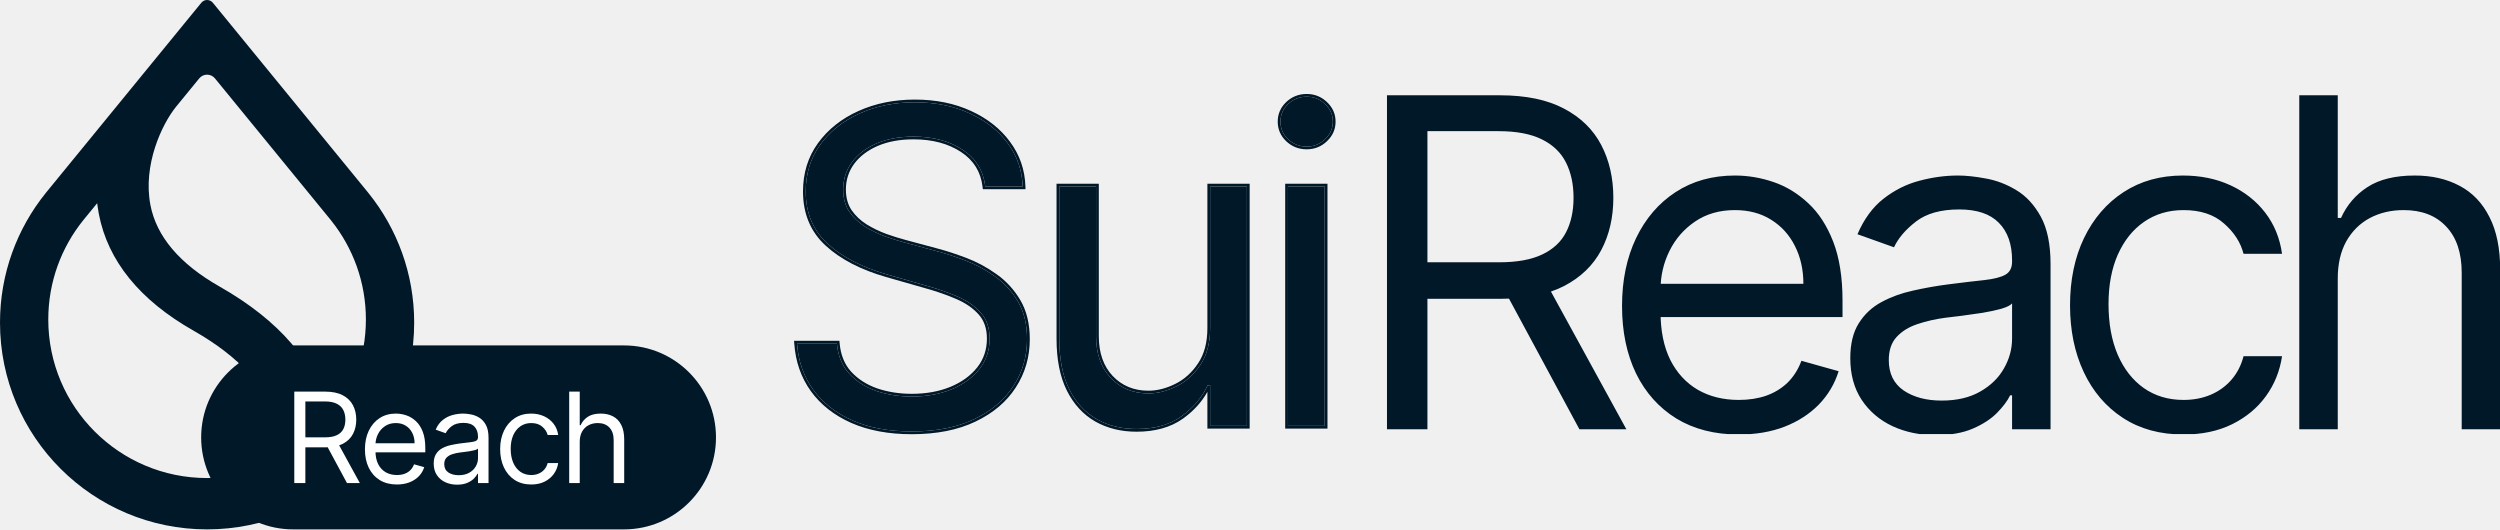
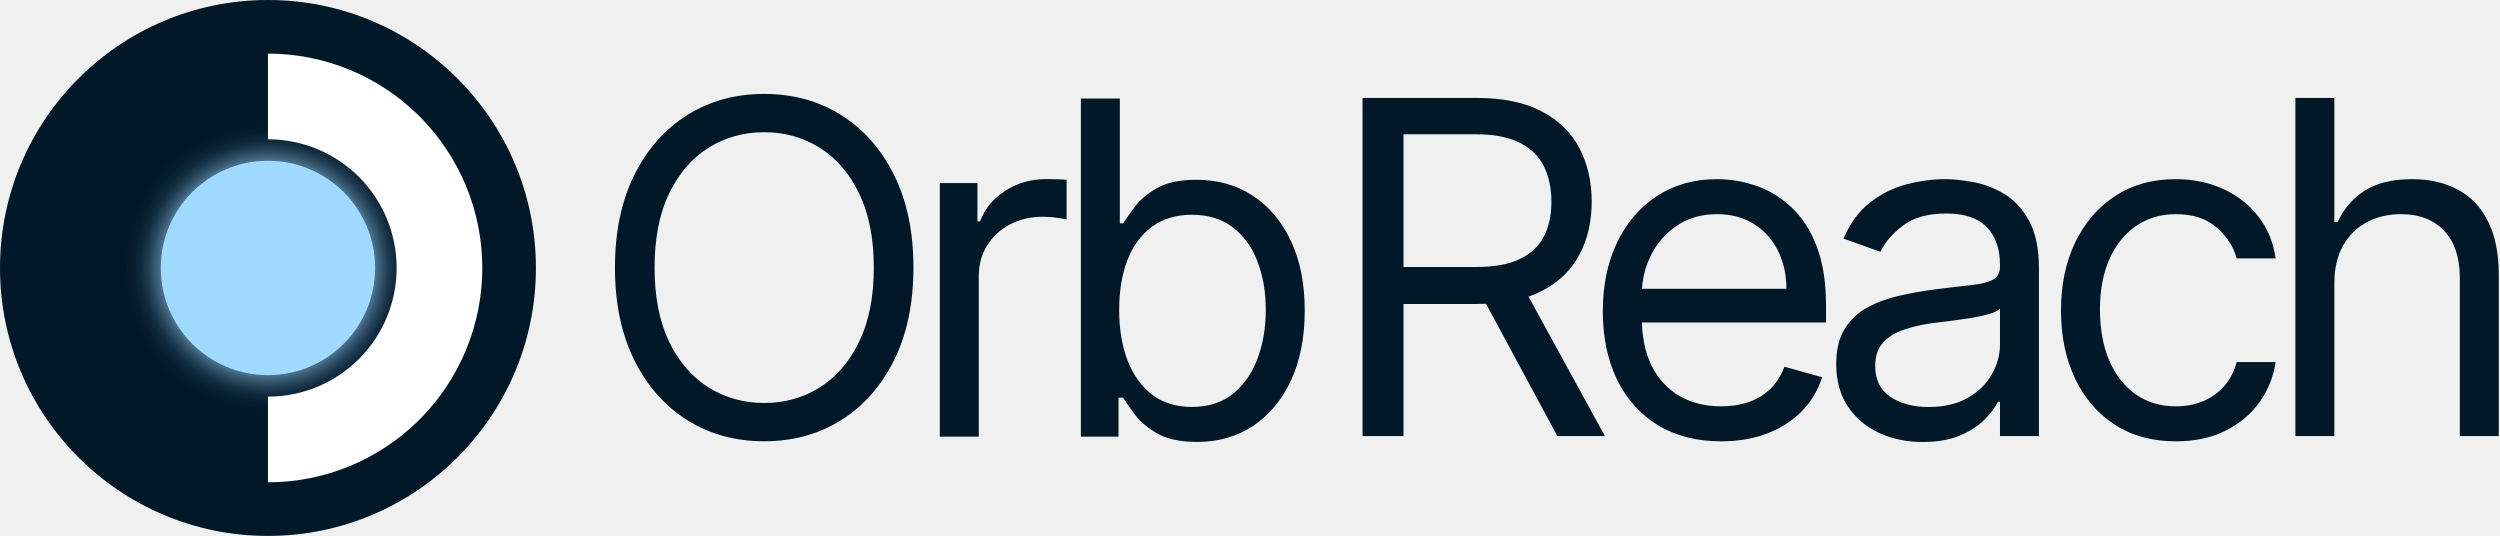
- <svg xmlns="http://www.w3.org/2000/svg" width="1889" height="400" viewBox="0 0 1889 400" fill="none">
-   <g clip-path="url(#clip0_109_274)">
-     <path fill-rule="evenodd" clip-rule="evenodd" d="M250.404 166.825L250.397 166.842C266.716 187.304 276.467 213.22 276.467 241.408C276.467 270.015 266.423 296.284 249.665 316.884L248.221 318.658L247.839 316.404C247.514 314.487 247.131 312.551 246.687 310.6C238.299 273.749 210.973 242.149 165.997 216.563C135.625 199.333 118.241 178.585 113.676 155.012C110.728 139.769 112.921 124.458 117.156 111.343C121.39 98.234 127.688 87.249 133.039 80.636L133.042 80.632L150.538 59.239C153.606 55.487 159.349 55.487 162.417 59.239L250.404 166.825ZM278.077 145.451L278.08 145.443L160.811 2.053C158.572 -0.684 154.381 -0.684 152.142 2.053L34.872 145.444L34.875 145.452L34.494 145.926C12.914 172.704 0 206.735 0 243.779C0 330.056 70.055 400 156.477 400C242.898 400 312.953 330.056 312.953 243.779C312.953 206.735 300.04 172.704 278.46 145.926L278.077 145.451ZM62.931 166.363L62.936 166.357L73.425 153.531L73.742 155.899C73.993 157.775 74.297 159.66 74.659 161.553C81.445 197.162 105.69 226.854 146.224 249.85C181.458 269.903 201.972 292.962 207.883 318.252C210.349 328.807 210.789 339.19 209.721 348.27L209.654 348.832L209.146 349.08C193.244 356.849 175.367 361.21 156.473 361.21C90.204 361.21 36.479 307.574 36.479 241.408C36.479 213.001 46.383 186.898 62.931 166.363Z" fill="#011829" />
-     <rect x="152" y="261" width="389" height="139" rx="69.5" fill="#011829" />
-     <path d="M222.366 365V295.909H245.712C251.109 295.909 255.54 296.831 259.004 298.675C262.467 300.497 265.031 303.005 266.695 306.199C268.36 309.392 269.192 313.024 269.192 317.095C269.192 321.166 268.36 324.776 266.695 327.924C265.031 331.073 262.478 333.547 259.037 335.346C255.596 337.123 251.199 338.011 245.847 338.011H226.955V330.455H245.577C249.265 330.455 252.234 329.915 254.483 328.835C256.754 327.756 258.396 326.226 259.408 324.247C260.443 322.246 260.96 319.862 260.96 317.095C260.96 314.329 260.443 311.911 259.408 309.842C258.374 307.773 256.721 306.176 254.449 305.051C252.178 303.904 249.175 303.331 245.442 303.331H230.733V365H222.366ZM254.888 333.963L271.891 365H262.175L245.442 333.963H254.888ZM299.898 366.08C294.905 366.08 290.598 364.978 286.977 362.773C283.378 360.547 280.601 357.443 278.644 353.462C276.71 349.459 275.743 344.804 275.743 339.496C275.743 334.188 276.71 329.51 278.644 325.462C280.601 321.391 283.322 318.22 286.808 315.948C290.317 313.654 294.41 312.507 299.088 312.507C301.787 312.507 304.452 312.957 307.083 313.857C309.715 314.756 312.11 316.218 314.269 318.242C316.428 320.244 318.149 322.898 319.431 326.204C320.713 329.51 321.354 333.581 321.354 338.416V341.79H281.411V334.908H313.257C313.257 331.984 312.672 329.375 311.503 327.081C310.356 324.787 308.714 322.976 306.577 321.65C304.463 320.323 301.967 319.659 299.088 319.659C295.917 319.659 293.173 320.446 290.857 322.021C288.563 323.572 286.797 325.597 285.56 328.093C284.323 330.589 283.705 333.266 283.705 336.122V340.71C283.705 344.624 284.379 347.941 285.729 350.662C287.101 353.361 289.001 355.419 291.43 356.836C293.859 358.23 296.682 358.928 299.898 358.928C301.989 358.928 303.879 358.635 305.565 358.05C307.275 357.443 308.748 356.544 309.985 355.352C311.222 354.137 312.178 352.63 312.852 350.831L320.544 352.99C319.734 355.599 318.374 357.893 316.462 359.872C314.55 361.829 312.189 363.358 309.378 364.46C306.566 365.54 303.406 366.08 299.898 366.08ZM345.388 366.214C342.105 366.214 339.125 365.596 336.448 364.359C333.772 363.1 331.647 361.289 330.072 358.928C328.498 356.544 327.711 353.665 327.711 350.291C327.711 347.322 328.296 344.916 329.465 343.072C330.635 341.205 332.198 339.743 334.154 338.686C336.111 337.629 338.27 336.842 340.632 336.325C343.016 335.785 345.411 335.357 347.817 335.043C350.966 334.638 353.519 334.334 355.475 334.132C357.455 333.907 358.894 333.536 359.794 333.018C360.716 332.501 361.177 331.602 361.177 330.32V330.05C361.177 326.721 360.266 324.135 358.444 322.29C356.645 320.446 353.912 319.524 350.246 319.524C346.445 319.524 343.466 320.356 341.306 322.021C339.147 323.685 337.629 325.462 336.752 327.351L329.195 324.652C330.545 321.503 332.344 319.052 334.593 317.298C336.865 315.521 339.338 314.284 342.015 313.587C344.714 312.867 347.368 312.507 349.977 312.507C351.641 312.507 353.553 312.71 355.712 313.114C357.893 313.497 359.996 314.295 362.02 315.51C364.067 316.724 365.765 318.557 367.114 321.009C368.464 323.46 369.138 326.744 369.138 330.859V365H361.177V357.983H360.772C360.232 359.107 359.333 360.311 358.073 361.593C356.814 362.875 355.138 363.965 353.046 364.865C350.955 365.765 348.402 366.214 345.388 366.214ZM346.603 359.062C349.752 359.062 352.405 358.444 354.565 357.207C356.746 355.97 358.388 354.373 359.49 352.417C360.615 350.46 361.177 348.402 361.177 346.243V338.956C360.839 339.361 360.097 339.732 358.95 340.069C357.826 340.384 356.521 340.665 355.037 340.913C353.575 341.138 352.147 341.34 350.752 341.52C349.381 341.677 348.267 341.812 347.413 341.925C345.343 342.195 343.409 342.633 341.61 343.24C339.833 343.825 338.394 344.714 337.292 345.906C336.212 347.075 335.673 348.672 335.673 350.696C335.673 353.462 336.696 355.554 338.742 356.971C340.812 358.365 343.432 359.062 346.603 359.062ZM401.396 366.08C396.538 366.08 392.355 364.933 388.847 362.638C385.338 360.344 382.639 357.185 380.75 353.159C378.861 349.133 377.916 344.534 377.916 339.361C377.916 334.098 378.883 329.454 380.817 325.428C382.774 321.38 385.495 318.22 388.981 315.948C392.49 313.654 396.583 312.507 401.261 312.507C404.905 312.507 408.188 313.182 411.112 314.531C414.036 315.881 416.431 317.77 418.298 320.199C420.165 322.628 421.323 325.462 421.773 328.7H413.811C413.204 326.339 411.854 324.247 409.763 322.425C407.694 320.581 404.905 319.659 401.396 319.659C398.293 319.659 395.571 320.469 393.232 322.088C390.916 323.685 389.105 325.945 387.801 328.869C386.519 331.77 385.878 335.178 385.878 339.091C385.878 343.094 386.508 346.58 387.767 349.549C389.049 352.518 390.848 354.823 393.165 356.465C395.504 358.107 398.248 358.928 401.396 358.928C403.465 358.928 405.343 358.568 407.03 357.848C408.717 357.128 410.145 356.094 411.315 354.744C412.484 353.395 413.316 351.776 413.811 349.886H421.773C421.323 352.945 420.21 355.7 418.433 358.152C416.679 360.581 414.351 362.515 411.45 363.954C408.571 365.371 405.22 366.08 401.396 366.08ZM438.048 333.828V365H430.087V295.909H438.048V321.278H438.723C439.937 318.602 441.759 316.477 444.188 314.902C446.64 313.306 449.901 312.507 453.971 312.507C457.502 312.507 460.595 313.216 463.249 314.632C465.903 316.027 467.961 318.175 469.422 321.076C470.907 323.955 471.649 327.621 471.649 332.074V365H463.687V332.614C463.687 328.498 462.619 325.315 460.482 323.066C458.368 320.795 455.433 319.659 451.677 319.659C449.069 319.659 446.73 320.21 444.66 321.312C442.614 322.414 440.994 324.022 439.802 326.136C438.633 328.25 438.048 330.814 438.048 333.828Z" fill="white" />
-     <g clip-path="url(#clip1_109_274)">
-       <path d="M744.478 140.898C743.063 128.965 737.333 119.701 727.286 113.107C717.237 106.512 704.912 103.215 690.31 103.215C679.633 103.215 670.291 104.942 662.283 108.396C654.354 111.851 648.152 116.6 643.678 122.645C639.281 128.69 637.083 135.559 637.083 143.253C637.083 149.69 638.614 155.225 641.676 159.857C644.816 164.41 648.82 168.217 653.687 171.279C658.554 174.262 663.657 176.735 668.996 178.698C674.334 180.582 679.241 182.113 683.715 183.29L708.209 189.885C714.489 191.533 721.476 193.81 729.17 196.715C736.942 199.62 744.358 203.584 751.428 208.608C758.568 213.554 764.458 219.913 769.088 227.685C773.723 235.457 776.038 244.996 776.038 256.3C776.038 269.332 772.623 281.108 765.793 291.628C759.043 302.147 749.148 310.508 736.118 316.71C723.164 322.912 707.424 326.013 688.897 326.013C671.626 326.013 656.67 323.226 644.031 317.652C631.47 312.078 621.578 304.306 614.356 294.336C607.212 284.366 603.169 272.786 602.227 259.598H632.373C633.158 268.704 636.22 276.241 641.558 282.207C646.975 288.095 653.805 292.491 662.048 295.396C670.369 298.222 679.319 299.635 688.897 299.635C700.044 299.635 710.054 297.83 718.925 294.218C727.796 290.529 734.822 285.426 740.003 278.91C745.183 272.315 747.773 264.622 747.773 255.829C747.773 247.822 745.538 241.306 741.063 236.282C736.589 231.257 730.701 227.175 723.4 224.035C716.099 220.894 708.209 218.147 699.73 215.792L670.055 207.313C651.214 201.896 636.298 194.163 625.307 184.115C614.317 174.066 608.821 160.916 608.821 144.666C608.821 131.163 612.472 119.387 619.773 109.338C627.152 99.212 637.044 91.361 649.448 85.787C661.93 80.135 675.865 77.308 691.252 77.308C706.796 77.308 720.613 80.096 732.703 85.669C744.793 91.165 754.368 98.701 761.433 108.279C768.578 117.856 772.348 128.729 772.738 140.898H744.478Z" fill="#011829" />
-       <path d="M914.378 247.822V140.898H942.168V321.774H914.378V291.157H912.493C908.253 300.342 901.658 308.153 892.713 314.59C883.763 320.949 872.458 324.129 858.798 324.129C847.493 324.129 837.443 321.656 828.648 316.71C819.858 311.686 812.948 304.149 807.923 294.101C802.903 283.973 800.388 271.216 800.388 255.829V140.898H828.178V253.945C828.178 267.134 831.868 277.654 839.248 285.504C846.708 293.355 856.208 297.28 867.748 297.28C874.653 297.28 881.683 295.514 888.823 291.981C896.048 288.448 902.093 283.031 906.958 275.73C911.903 268.429 914.378 259.127 914.378 247.822Z" fill="#011829" />
-       <path d="M973.173 321.774V140.898H1000.96V321.774H973.173ZM987.303 110.752C981.888 110.752 977.218 108.907 973.293 105.217C969.443 101.527 967.523 97.092 967.523 91.91C967.523 86.729 969.443 82.293 973.293 78.604C977.218 74.914 981.888 73.07 987.303 73.07C992.723 73.07 997.353 74.914 1001.2 78.604C1005.12 82.293 1007.09 86.729 1007.09 91.91C1007.09 97.092 1005.12 101.527 1001.2 105.217C997.353 108.907 992.723 110.752 987.303 110.752Z" fill="#011829" />
-       <path fill-rule="evenodd" clip-rule="evenodd" d="M742.638 142.973L742.418 141.145C741.078 129.82 735.685 121.102 726.148 114.843C716.504 108.514 704.595 105.291 690.309 105.291C679.855 105.291 670.803 106.982 663.107 110.301C655.465 113.631 649.575 118.167 645.348 123.874C641.221 129.552 639.155 135.99 639.155 143.256C639.155 149.345 640.597 154.462 643.393 158.7C646.363 163.002 650.151 166.609 654.78 169.522C659.524 172.429 664.496 174.838 669.698 176.751C674.989 178.618 679.836 180.13 684.242 181.29L684.253 181.292L708.735 187.883C708.736 187.884 708.738 187.884 708.74 187.885C715.103 189.556 722.157 191.856 729.898 194.778C737.843 197.747 745.413 201.795 752.613 206.915C760.008 212.036 766.093 218.616 770.868 226.628C775.733 234.792 778.108 244.718 778.108 256.304C778.108 269.718 774.588 281.886 767.533 292.754C760.543 303.644 750.333 312.242 737.012 318.583C723.71 324.951 707.646 328.089 688.896 328.089C671.407 328.089 656.154 325.267 643.194 319.552L643.19 319.55C630.334 313.846 620.138 305.855 612.677 295.555L612.671 295.547C605.286 285.242 601.126 273.288 600.159 259.748L600 257.528H634.273L634.437 259.423C635.189 268.143 638.1 275.234 643.092 280.818C648.255 286.426 654.782 290.64 662.725 293.441C670.811 296.185 679.529 297.566 688.896 297.566C699.815 297.566 709.55 295.799 718.133 292.306C726.727 288.731 733.448 283.825 738.378 277.626C743.253 271.417 745.703 264.182 745.703 255.833C745.703 248.231 743.588 242.238 739.513 237.663C735.275 232.903 729.653 228.984 722.58 225.942C715.374 222.843 707.573 220.125 699.175 217.792L699.16 217.788L669.485 209.309L669.482 209.309C650.427 203.83 635.197 195.969 623.908 185.648C612.446 175.168 606.748 161.442 606.748 144.669C606.748 130.769 610.515 118.557 618.095 108.123L618.097 108.121C625.706 97.679 635.892 89.609 648.595 83.901C661.376 78.114 675.607 75.24 691.251 75.24C707.043 75.24 721.162 78.071 733.565 83.788C745.933 89.412 755.803 97.157 763.098 107.048C770.498 116.971 774.403 128.253 774.813 140.835L774.878 142.973H742.638ZM761.433 108.282C754.368 98.704 744.793 91.168 732.702 85.672C720.612 80.099 706.795 77.312 691.251 77.312C675.864 77.312 661.929 80.138 649.447 85.79C637.043 91.364 627.152 99.215 619.772 109.342C612.471 119.391 608.821 131.166 608.821 144.669C608.821 160.92 614.316 174.069 625.307 184.118C636.298 194.167 651.214 201.899 670.055 207.316L699.73 215.795C708.208 218.15 716.098 220.898 723.399 224.038C730.7 227.178 736.588 231.261 741.063 236.285C745.538 241.31 747.773 247.825 747.773 255.833C747.773 264.625 745.183 272.319 740.003 278.913C734.822 285.429 727.795 290.532 718.924 294.222C710.053 297.833 700.044 299.639 688.896 299.639C679.318 299.639 670.369 298.225 662.047 295.399C653.804 292.495 646.974 288.098 641.557 282.21C636.219 276.244 633.157 268.707 632.372 259.601H602.226C602.276 260.296 602.334 260.987 602.401 261.674C603.603 274.007 607.588 284.895 614.355 294.339C621.578 304.31 631.469 312.082 644.03 317.656C656.669 323.23 671.625 326.016 688.896 326.016C707.423 326.016 723.164 322.915 736.117 316.713C749.148 310.511 759.038 302.151 765.793 291.631C772.623 281.111 776.038 269.336 776.038 256.304C776.038 244.999 773.723 235.461 769.088 227.689C764.458 219.917 758.568 213.557 751.423 208.612C744.358 203.587 736.941 199.623 729.169 196.719C721.476 193.814 714.489 191.537 708.208 189.889L683.715 183.294C679.24 182.117 674.333 180.586 668.995 178.702C663.657 176.739 658.554 174.266 653.686 171.283C648.819 168.221 644.815 164.414 641.675 159.86C638.613 155.229 637.083 149.693 637.083 143.256C637.083 135.562 639.281 128.693 643.677 122.648C648.152 116.603 654.354 111.854 662.283 108.4C670.29 104.946 679.632 103.218 690.309 103.218C704.911 103.218 717.236 106.516 727.285 113.11C737.333 119.705 743.063 128.969 744.478 140.901H772.738C772.718 140.206 772.683 139.515 772.638 138.829C771.903 127.495 768.173 117.312 761.433 108.282ZM912.303 138.829H944.243V323.85H912.303V296.089C907.938 303.882 901.798 310.611 893.918 316.277L893.908 316.283C884.533 322.946 872.778 326.205 858.798 326.205C847.178 326.205 836.773 323.661 827.633 318.52L827.623 318.513C818.433 313.264 811.258 305.404 806.073 295.031L806.068 295.025C800.858 284.528 798.313 271.43 798.313 255.833V138.829H830.253V253.949C830.253 266.732 833.813 276.7 840.753 284.084C847.793 291.491 856.733 295.211 867.743 295.211C874.288 295.211 881.003 293.54 887.903 290.127L887.913 290.123C894.778 286.766 900.553 281.608 905.233 274.584L905.243 274.571C909.898 267.698 912.303 258.832 912.303 247.825V138.829ZM839.248 285.508C831.868 277.658 828.178 267.138 828.178 253.949V140.901H800.388V255.833C800.388 271.22 802.898 283.977 807.923 294.104C812.948 304.153 819.858 311.689 828.648 316.713C837.443 321.659 847.493 324.132 858.798 324.132C872.458 324.132 883.758 320.953 892.708 314.594C901.528 308.251 908.058 300.575 912.303 291.564C912.368 291.43 912.433 291.295 912.493 291.16H914.378V321.777H942.168V140.901H914.378V247.825C914.378 259.13 911.903 268.433 906.958 275.734C902.093 283.035 896.048 288.452 888.823 291.985C881.678 295.517 874.653 297.283 867.743 297.283C856.203 297.283 846.708 293.359 839.248 285.508ZM971.098 323.85V138.829H1003.04V323.85H971.098ZM971.873 106.73L971.858 106.716C967.613 102.648 965.448 97.678 965.448 91.914C965.448 86.15 967.613 81.18 971.858 77.112L971.873 77.097C976.183 73.044 981.363 71 987.303 71C993.243 71 998.388 73.043 1002.63 77.105C1006.94 81.168 1009.16 86.139 1009.16 91.914C1009.16 97.689 1006.94 102.66 1002.63 106.723C998.388 110.785 993.243 112.827 987.303 112.827C981.363 112.827 976.183 110.784 971.873 106.73ZM1001.2 105.22C1005.12 101.53 1007.09 97.095 1007.09 91.914C1007.09 86.733 1005.12 82.297 1001.2 78.607C997.353 74.918 992.723 73.073 987.303 73.073C981.888 73.073 977.218 74.918 973.288 78.607C969.443 82.297 967.518 86.733 967.518 91.914C967.518 97.095 969.443 101.53 973.288 105.22C977.218 108.91 981.888 110.755 987.303 110.755C992.723 110.755 997.353 108.91 1001.2 105.22ZM973.173 321.777H1000.96V140.901H973.173V321.777Z" fill="#011829" />
-       <path d="M1048 324.364V72H1133.27C1152.99 72 1169.17 75.368 1181.82 82.104C1194.47 88.758 1203.84 97.918 1209.92 109.583C1216 121.249 1219.04 134.516 1219.04 149.385C1219.04 164.254 1216 177.439 1209.92 188.94C1203.84 200.441 1194.51 209.478 1181.95 216.05C1169.38 222.54 1153.32 225.784 1133.76 225.784H1064.76V198.182H1132.78C1146.25 198.182 1157.09 196.211 1165.31 192.267C1173.61 188.324 1179.6 182.738 1183.3 175.509C1187.08 168.197 1188.97 159.489 1188.97 149.385C1188.97 139.281 1187.08 130.449 1183.3 122.892C1179.52 115.334 1173.48 109.501 1165.19 105.394C1156.89 101.204 1145.92 99.109 1132.29 99.109H1078.56V324.364H1048ZM1166.79 210.998L1228.89 324.364H1193.41L1132.29 210.998H1166.79ZM1313.84 328.307C1295.61 328.307 1279.87 324.282 1266.65 316.231C1253.5 308.098 1243.36 296.762 1236.21 282.221C1229.15 267.599 1225.61 250.594 1225.61 231.206C1225.61 211.819 1229.15 194.732 1236.21 179.945C1243.36 165.076 1253.3 153.492 1266.03 145.195C1278.85 136.816 1293.8 132.626 1310.89 132.626C1320.74 132.626 1330.48 134.269 1340.09 137.555C1349.7 140.841 1358.45 146.181 1366.34 153.575C1374.22 160.886 1380.51 170.58 1385.19 182.656C1389.87 194.732 1392.21 209.601 1392.21 227.263V239.586H1246.32V214.448H1362.64C1362.64 203.768 1360.5 194.239 1356.23 185.86C1352.04 177.48 1346.05 170.867 1338.24 166.02C1330.52 161.173 1321.4 158.75 1310.89 158.75C1299.3 158.75 1289.28 161.625 1280.82 167.376C1272.44 173.044 1265.99 180.438 1261.47 189.556C1256.95 198.675 1254.7 208.451 1254.7 218.884V235.642C1254.7 249.936 1257.16 262.054 1262.09 271.994C1267.1 281.852 1274.04 289.368 1282.91 294.544C1291.79 299.637 1302.1 302.184 1313.84 302.184C1321.48 302.184 1328.38 301.116 1334.55 298.98C1340.79 296.762 1346.17 293.476 1350.69 289.122C1355.21 284.686 1358.7 279.182 1361.16 272.61L1389.26 280.496C1386.3 290.025 1381.33 298.405 1374.35 305.634C1367.36 312.781 1358.74 318.367 1348.47 322.392C1338.2 326.336 1326.66 328.307 1313.84 328.307ZM1462.65 328.8C1450.66 328.8 1439.78 326.541 1430 322.023C1420.22 317.422 1412.46 310.809 1406.71 302.184C1400.96 293.476 1398.08 282.961 1398.08 270.638C1398.08 259.794 1400.22 251.004 1404.49 244.268C1408.76 237.45 1414.47 232.11 1421.62 228.249C1428.77 224.388 1436.65 221.513 1445.28 219.623C1453.99 217.652 1462.74 216.091 1471.53 214.941C1483.03 213.462 1492.35 212.353 1499.5 211.614C1506.73 210.792 1511.98 209.437 1515.27 207.547C1518.64 205.658 1520.32 202.372 1520.32 197.689V196.703C1520.32 184.545 1517 175.098 1510.34 168.362C1503.77 161.625 1493.79 158.257 1480.4 158.257C1466.52 158.257 1455.63 161.297 1447.74 167.376C1439.86 173.455 1434.31 179.945 1431.11 186.846L1403.51 176.988C1408.44 165.486 1415.01 156.532 1423.22 150.124C1431.52 143.634 1440.56 139.116 1450.33 136.57C1460.19 133.941 1469.88 132.626 1479.41 132.626C1485.49 132.626 1492.47 133.366 1500.36 134.844C1508.33 136.241 1516.01 139.157 1523.4 143.593C1530.88 148.029 1537.08 154.725 1542.01 163.679C1546.94 172.634 1549.4 184.627 1549.4 199.661V324.364H1520.32V298.733H1518.84C1516.87 302.841 1513.59 307.236 1508.99 311.918C1504.39 316.601 1498.27 320.585 1490.63 323.871C1482.99 327.157 1473.66 328.8 1462.65 328.8ZM1467.09 302.676C1478.59 302.676 1488.28 300.417 1496.17 295.899C1504.14 291.381 1510.14 285.548 1514.16 278.401C1518.27 271.254 1520.32 263.738 1520.32 255.851V229.235C1519.09 230.713 1516.38 232.069 1512.19 233.301C1508.08 234.451 1503.32 235.478 1497.9 236.382C1492.56 237.203 1487.34 237.943 1482.25 238.6C1477.24 239.175 1473.17 239.668 1470.05 240.078C1462.49 241.064 1455.42 242.666 1448.85 244.884C1442.36 247.02 1437.11 250.265 1433.08 254.619C1429.14 258.891 1427.17 264.723 1427.17 272.117C1427.17 282.221 1430.9 289.861 1438.38 295.037C1445.94 300.13 1455.51 302.676 1467.09 302.676ZM1649.88 328.307C1632.14 328.307 1616.86 324.118 1604.04 315.738C1591.23 307.359 1581.37 295.817 1574.47 281.112C1567.57 266.407 1564.12 249.608 1564.12 230.713C1564.12 211.49 1567.65 194.527 1574.71 179.822C1581.86 165.034 1591.8 153.492 1604.53 145.195C1617.35 136.816 1632.3 132.626 1649.39 132.626C1662.7 132.626 1674.69 135.091 1685.37 140.02C1696.05 144.949 1704.8 151.849 1711.62 160.722C1718.43 169.594 1722.66 179.945 1724.31 191.775H1695.23C1693.01 183.149 1688.08 175.509 1680.44 168.854C1672.88 162.118 1662.7 158.75 1649.88 158.75C1638.54 158.75 1628.6 161.707 1620.06 167.622C1611.6 173.455 1604.99 181.711 1600.22 192.391C1595.54 202.988 1593.2 215.434 1593.2 229.728C1593.2 244.35 1595.5 257.083 1600.1 267.927C1604.78 278.771 1611.35 287.191 1619.81 293.188C1628.36 299.185 1638.38 302.184 1649.88 302.184C1657.44 302.184 1664.3 300.869 1670.46 298.24C1676.62 295.612 1681.84 291.833 1686.11 286.904C1690.38 281.975 1693.42 276.06 1695.23 269.159H1724.31C1722.66 280.332 1718.6 290.395 1712.11 299.349C1705.7 308.222 1697.2 315.286 1686.6 320.544C1676.09 325.719 1663.85 328.307 1649.88 328.307ZM1766.41 210.505V324.364H1737.33V72H1766.41V164.665H1768.87C1773.31 154.889 1779.96 147.126 1788.83 141.375C1797.79 135.543 1809.7 132.626 1824.57 132.626C1837.47 132.626 1848.76 135.214 1858.45 140.39C1868.15 145.483 1875.67 153.328 1881 163.925C1886.43 174.441 1889.14 187.831 1889.14 204.097V324.364H1860.06V206.069C1860.06 191.035 1856.15 179.411 1848.35 171.196C1840.63 162.899 1829.91 158.75 1816.19 158.75C1806.66 158.75 1798.12 160.763 1790.56 164.788C1783.08 168.813 1777.17 174.687 1772.81 182.409C1768.54 190.132 1766.41 199.497 1766.41 210.505Z" fill="#011829" />
-     </g>
+ <svg xmlns="http://www.w3.org/2000/svg" width="1866" height="400" viewBox="0 0 1866 400" fill="none">
+   <rect width="400" height="400" rx="200" fill="#011829" />
+   <g filter="url(#filter0_f_137_327)">
+     <circle cx="200" cy="200" r="80" fill="#A0D9FF" />
+   </g>
+   <circle cx="200" cy="200" r="80" fill="#A0D9FF" />
+   <path d="M200 360C242.435 360 283.131 343.143 313.137 313.137C343.143 283.131 360 242.435 360 200C360 157.565 343.143 116.869 313.137 86.863C283.131 56.857 242.435 40 200 40L200 103.95C225.474 103.95 249.905 114.069 267.918 132.082C285.931 150.095 296.051 174.526 296.05 200C296.05 225.474 285.931 249.905 267.918 267.918C249.905 285.931 225.474 296.051 200 296.05L200 360Z" fill="white" />
+   <g clip-path="url(#clip0_137_327)">
+     <path d="M681.789 199.732C681.789 226.349 676.984 249.351 667.372 268.738C657.761 288.125 644.576 303.076 627.817 313.592C611.059 324.107 591.918 329.364 570.395 329.364C548.872 329.364 529.731 324.107 512.972 313.592C496.214 303.076 483.029 288.125 473.417 268.738C463.806 249.351 459 226.349 459 199.732C459 173.116 463.806 150.114 473.417 130.727C483.029 111.339 496.214 96.388 512.972 85.873C529.731 75.358 548.872 70.1 570.395 70.1C591.918 70.1 611.059 75.358 627.817 85.873C644.576 96.388 657.761 111.339 667.372 130.727C676.984 150.114 681.789 173.116 681.789 199.732ZM652.216 199.732C652.216 177.88 648.56 159.438 641.249 144.404C634.019 129.371 624.203 117.993 611.798 110.271C599.476 102.549 585.674 98.688 570.395 98.688C555.115 98.688 541.273 102.549 528.868 110.271C516.546 117.993 506.729 129.371 499.418 144.404C492.188 159.438 488.574 177.88 488.574 199.732C488.574 221.584 492.188 240.027 499.418 255.06C506.729 270.093 516.546 281.471 528.868 289.193C541.273 296.915 555.115 300.776 570.395 300.776C585.674 300.776 599.476 296.915 611.798 289.193C624.203 281.471 634.019 270.093 641.249 255.06C648.56 240.027 652.216 221.584 652.216 199.732ZM701.471 325.914V136.641H729.566V165.229H731.538C734.988 155.864 741.231 148.265 750.268 142.433C759.304 136.6 769.491 133.684 780.827 133.684C782.963 133.684 785.633 133.725 788.837 133.807C792.041 133.889 794.464 134.013 796.107 134.177V163.751C795.121 163.504 792.862 163.135 789.33 162.642C785.88 162.067 782.224 161.779 778.363 161.779C769.162 161.779 760.947 163.71 753.718 167.571C746.571 171.349 740.903 176.607 736.713 183.343C732.606 189.997 730.552 197.596 730.552 206.14V325.914H701.471ZM806.762 325.914V73.55H835.843V166.708H838.308C840.444 163.422 843.401 159.232 847.18 154.139C851.041 148.964 856.545 144.363 863.692 140.338C870.921 136.231 880.697 134.177 893.02 134.177C908.957 134.177 923.004 138.161 935.162 146.13C947.32 154.098 956.809 165.394 963.627 180.016C970.446 194.639 973.855 211.89 973.855 231.771C973.855 251.815 970.446 269.19 963.627 283.894C956.809 298.517 947.362 309.854 935.286 317.904C923.21 325.873 909.285 329.857 893.512 329.857C881.354 329.857 871.62 327.845 864.308 323.819C856.997 319.712 851.37 315.07 847.427 309.895C843.483 304.637 840.444 300.283 838.308 296.833H834.858V325.914H806.762ZM835.351 231.278C835.351 245.572 837.445 258.182 841.635 269.108C845.825 279.951 851.945 288.454 859.995 294.615C868.046 300.694 877.904 303.734 889.569 303.734C901.727 303.734 911.873 300.53 920.006 294.122C928.221 287.632 934.382 278.924 938.489 267.999C942.679 256.99 944.774 244.75 944.774 231.278C944.774 217.969 942.72 205.976 938.613 195.296C934.587 184.534 928.467 176.032 920.252 169.789C912.119 163.463 901.892 160.3 889.569 160.3C877.74 160.3 867.8 163.299 859.749 169.296C851.698 175.211 845.619 183.508 841.512 194.187C837.404 204.784 835.351 217.148 835.351 231.278Z" fill="#011829" />
+     <path d="M1017 325.464V73.1H1102.27C1121.99 73.1 1138.17 76.468 1150.82 83.205C1163.47 89.859 1172.84 99.019 1178.92 110.684C1185 122.349 1188.04 135.616 1188.04 150.485C1188.04 165.354 1185 178.539 1178.92 190.04C1172.84 201.541 1163.51 210.578 1150.95 217.15C1138.38 223.64 1122.32 226.884 1102.76 226.884H1033.76V199.282H1101.78C1115.25 199.282 1126.09 197.311 1134.31 193.367C1142.61 189.424 1148.6 183.838 1152.3 176.609C1156.08 169.298 1157.97 160.59 1157.97 150.485C1157.97 140.381 1156.08 131.55 1152.3 123.992C1148.52 116.434 1142.48 110.602 1134.19 106.494C1125.89 102.305 1114.92 100.21 1101.29 100.21H1047.56V325.464H1017ZM1135.79 212.098L1197.89 325.464H1162.41L1101.29 212.098H1135.79ZM1284.58 329.407C1266.34 329.407 1250.61 325.382 1237.38 317.331C1224.24 309.198 1214.09 297.862 1206.95 283.321C1199.88 268.699 1196.35 251.694 1196.35 232.306C1196.35 212.919 1199.88 195.832 1206.95 181.045C1214.09 166.176 1224.03 154.593 1236.77 146.296C1249.58 137.916 1264.53 133.727 1281.62 133.727C1291.48 133.727 1301.21 135.37 1310.83 138.656C1320.44 141.942 1329.19 147.281 1337.07 154.675C1344.96 161.986 1351.24 171.68 1355.93 183.756C1360.61 195.832 1362.95 210.701 1362.95 228.363V240.686H1217.05V215.548H1333.38C1333.38 204.868 1331.24 195.339 1326.97 186.96C1322.78 178.58 1316.78 171.967 1308.98 167.121C1301.25 162.274 1292.14 159.85 1281.62 159.85C1270.04 159.85 1260.02 162.726 1251.55 168.476C1243.17 174.144 1236.73 181.538 1232.21 190.656C1227.69 199.775 1225.43 209.551 1225.43 219.984V236.742C1225.43 251.036 1227.9 263.154 1232.82 273.094C1237.84 282.952 1244.78 290.468 1253.65 295.644C1262.52 300.737 1272.83 303.284 1284.58 303.284C1292.22 303.284 1299.12 302.216 1305.28 300.08C1311.52 297.862 1316.9 294.576 1321.42 290.222C1325.94 285.786 1329.43 280.282 1331.9 273.71L1359.99 281.596C1357.03 291.125 1352.06 299.505 1345.08 306.734C1338.1 313.881 1329.47 319.467 1319.2 323.492C1308.94 327.436 1297.39 329.407 1284.58 329.407ZM1435.12 329.9C1423.13 329.9 1412.25 327.641 1402.47 323.123C1392.69 318.522 1384.93 311.909 1379.18 303.284C1373.43 294.576 1370.55 284.061 1370.55 271.738C1370.55 260.894 1372.69 252.104 1376.96 245.368C1381.23 238.55 1386.94 233.21 1394.09 229.349C1401.24 225.488 1409.12 222.613 1417.75 220.723C1426.46 218.752 1435.21 217.191 1444 216.041C1455.5 214.562 1464.82 213.453 1471.97 212.714C1479.2 211.892 1484.45 210.537 1487.74 208.647C1491.11 206.758 1492.79 203.472 1492.79 198.789V197.803C1492.79 185.645 1489.47 176.198 1482.81 169.462C1476.24 162.726 1466.26 159.357 1452.87 159.357C1438.99 159.357 1428.1 162.397 1420.21 168.476C1412.33 174.555 1406.78 181.045 1403.58 187.946L1375.98 178.088C1380.91 166.587 1387.48 157.632 1395.69 151.225C1403.99 144.735 1413.03 140.217 1422.8 137.67C1432.66 135.041 1442.35 133.727 1451.88 133.727C1457.96 133.727 1464.94 134.466 1472.83 135.945C1480.8 137.341 1488.48 140.258 1495.87 144.694C1503.35 149.13 1509.55 155.825 1514.48 164.779C1519.41 173.734 1521.87 185.727 1521.87 200.761V325.464H1492.79V299.833H1491.31C1489.34 303.941 1486.06 308.336 1481.46 313.018C1476.86 317.701 1470.74 321.685 1463.1 324.971C1455.46 328.257 1446.13 329.9 1435.12 329.9ZM1439.56 303.776C1451.06 303.776 1460.75 301.517 1468.64 296.999C1476.61 292.481 1482.61 286.648 1486.63 279.501C1490.74 272.354 1492.79 264.838 1492.79 256.951V230.335C1491.56 231.813 1488.85 233.169 1484.66 234.401C1480.55 235.551 1475.79 236.578 1470.37 237.482C1465.03 238.303 1459.81 239.043 1454.72 239.7C1449.71 240.275 1445.64 240.768 1442.52 241.178C1434.96 242.164 1427.89 243.766 1421.32 245.984C1414.83 248.12 1409.58 251.365 1405.55 255.719C1401.61 259.991 1399.64 265.823 1399.64 273.217C1399.64 283.321 1403.37 290.961 1410.85 296.137C1418.41 301.23 1427.98 303.776 1439.56 303.776ZM1624.09 329.407C1606.34 329.407 1591.06 325.218 1578.25 316.838C1565.43 308.459 1555.57 296.917 1548.67 282.212C1541.77 267.507 1538.32 250.708 1538.32 231.813C1538.32 212.59 1541.85 195.627 1548.92 180.922C1556.07 166.135 1566.01 154.593 1578.74 146.296C1591.55 137.916 1606.5 133.727 1623.59 133.727C1636.9 133.727 1648.89 136.191 1659.57 141.12C1670.25 146.049 1679 152.95 1685.82 161.822C1692.64 170.694 1696.87 181.045 1698.51 192.875H1669.43C1667.21 184.249 1662.28 176.609 1654.64 169.955C1647.09 163.218 1636.9 159.85 1624.09 159.85C1612.75 159.85 1602.81 162.808 1594.26 168.723C1585.8 174.555 1579.19 182.811 1574.43 193.491C1569.74 204.088 1567.4 216.534 1567.4 230.828C1567.4 245.45 1569.7 258.183 1574.3 269.027C1578.98 279.871 1585.56 288.291 1594.02 294.288C1602.56 300.285 1612.58 303.284 1624.09 303.284C1631.64 303.284 1638.5 301.969 1644.66 299.34C1650.82 296.712 1656.04 292.933 1660.31 288.004C1664.58 283.075 1667.62 277.16 1669.43 270.259H1698.51C1696.87 281.432 1692.8 291.495 1686.31 300.449C1679.91 309.322 1671.4 316.386 1660.81 321.644C1650.29 326.819 1638.05 329.407 1624.09 329.407ZM1742.35 211.605V325.464H1713.27V73.1H1742.35V165.765H1744.81C1749.25 155.989 1755.9 148.226 1764.77 142.476C1773.73 136.643 1785.64 133.727 1800.51 133.727C1813.41 133.727 1824.7 136.314 1834.39 141.49C1844.09 146.583 1851.61 154.428 1856.94 165.026C1862.37 175.541 1865.08 188.931 1865.08 205.197V325.464H1836V207.169C1836 192.135 1832.09 180.511 1824.29 172.296C1816.57 163.999 1805.85 159.85 1792.13 159.85C1782.6 159.85 1774.06 161.863 1766.5 165.888C1759.02 169.914 1753.11 175.787 1748.75 183.509C1744.48 191.232 1742.35 200.597 1742.35 211.605Z" fill="#011829" />
  </g>
  <defs>
-     <clipPath id="clip0_109_274">
-       <rect width="1889" height="400" fill="white" />
-     </clipPath>
-     <clipPath id="clip1_109_274">
-       <rect width="1289" height="257" fill="white" transform="translate(600 71)" />
+     <filter id="filter0_f_137_327" x="95" y="95" width="210" height="210" filterUnits="userSpaceOnUse" color-interpolation-filters="sRGB">
+       <feFlood flood-opacity="0" result="BackgroundImageFix" />
+       <feBlend mode="normal" in="SourceGraphic" in2="BackgroundImageFix" result="shape" />
+       <feGaussianBlur stdDeviation="12.5" result="effect1_foregroundBlur_137_327" />
+     </filter>
+     <clipPath id="clip0_137_327">
+       <rect width="1406.08" height="259.8" fill="white" transform="translate(459 70.1001)" />
    </clipPath>
  </defs>
</svg>
